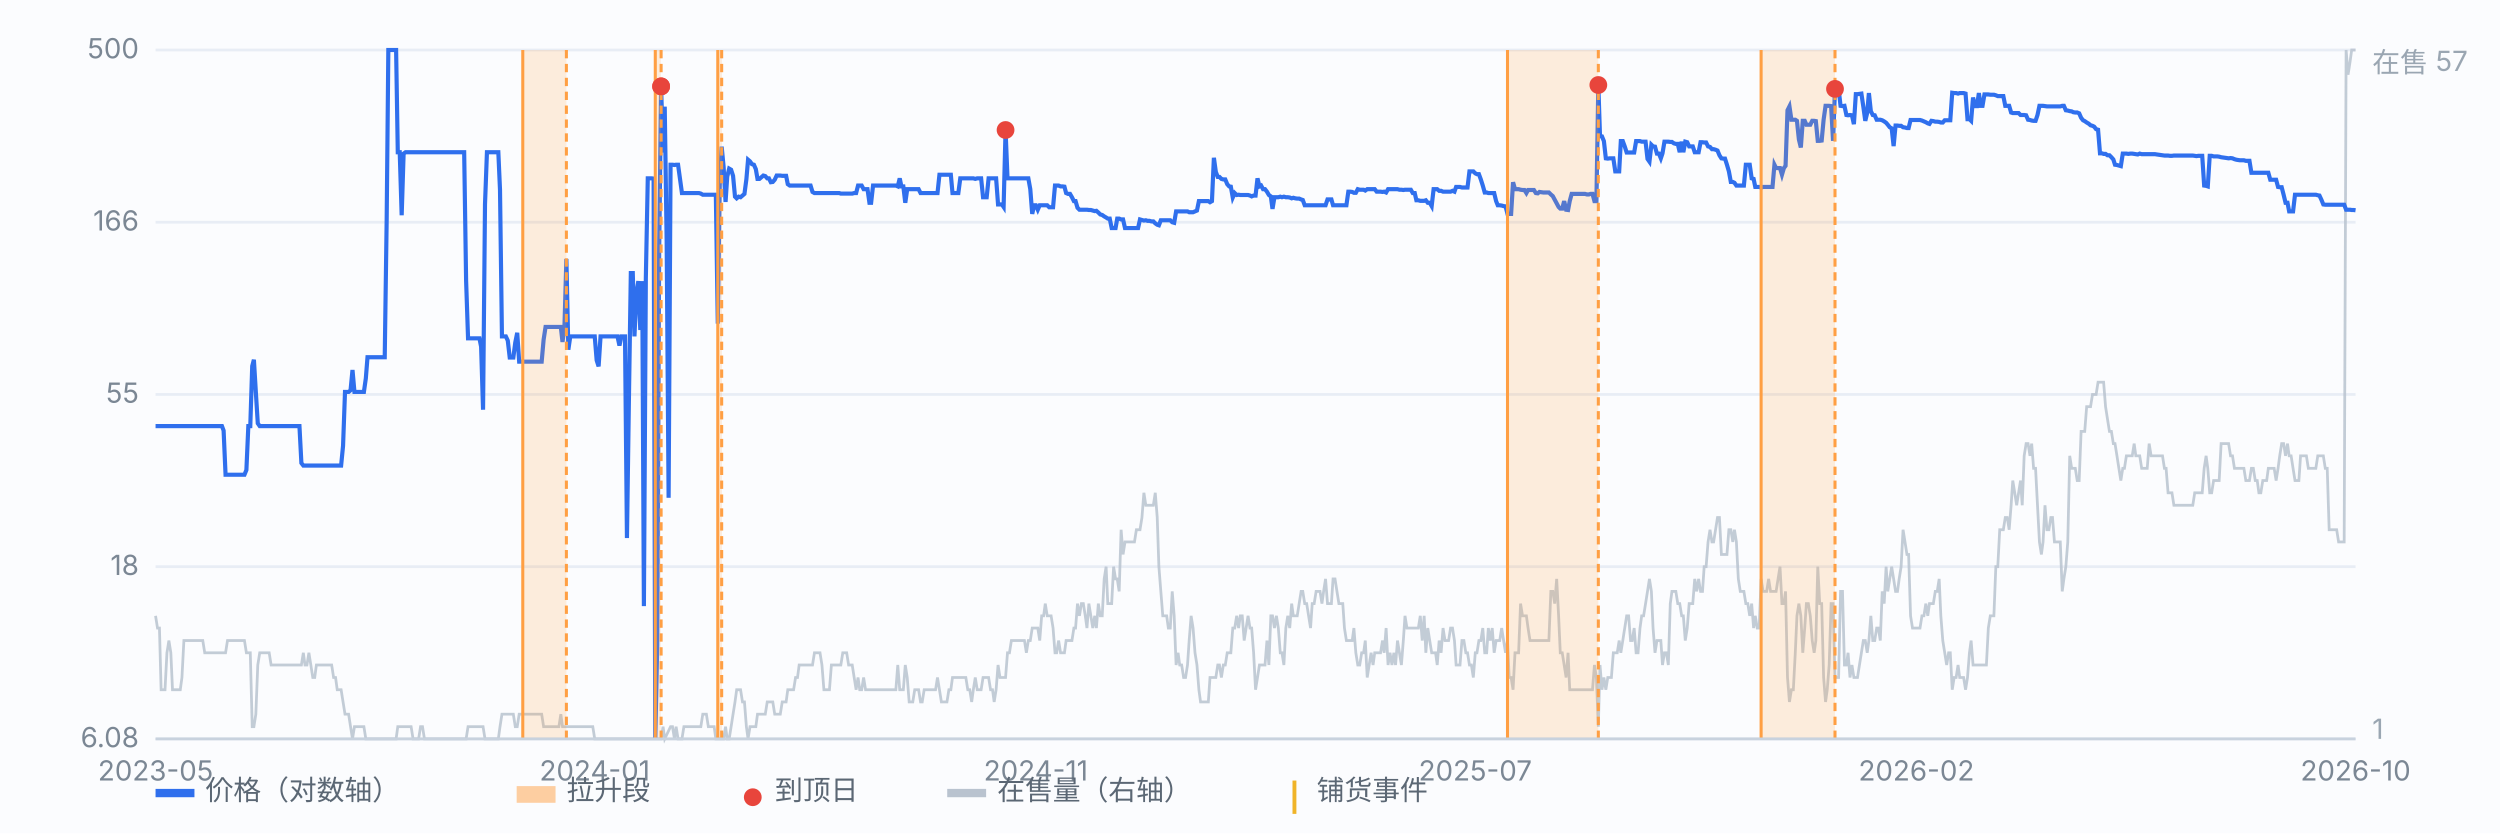
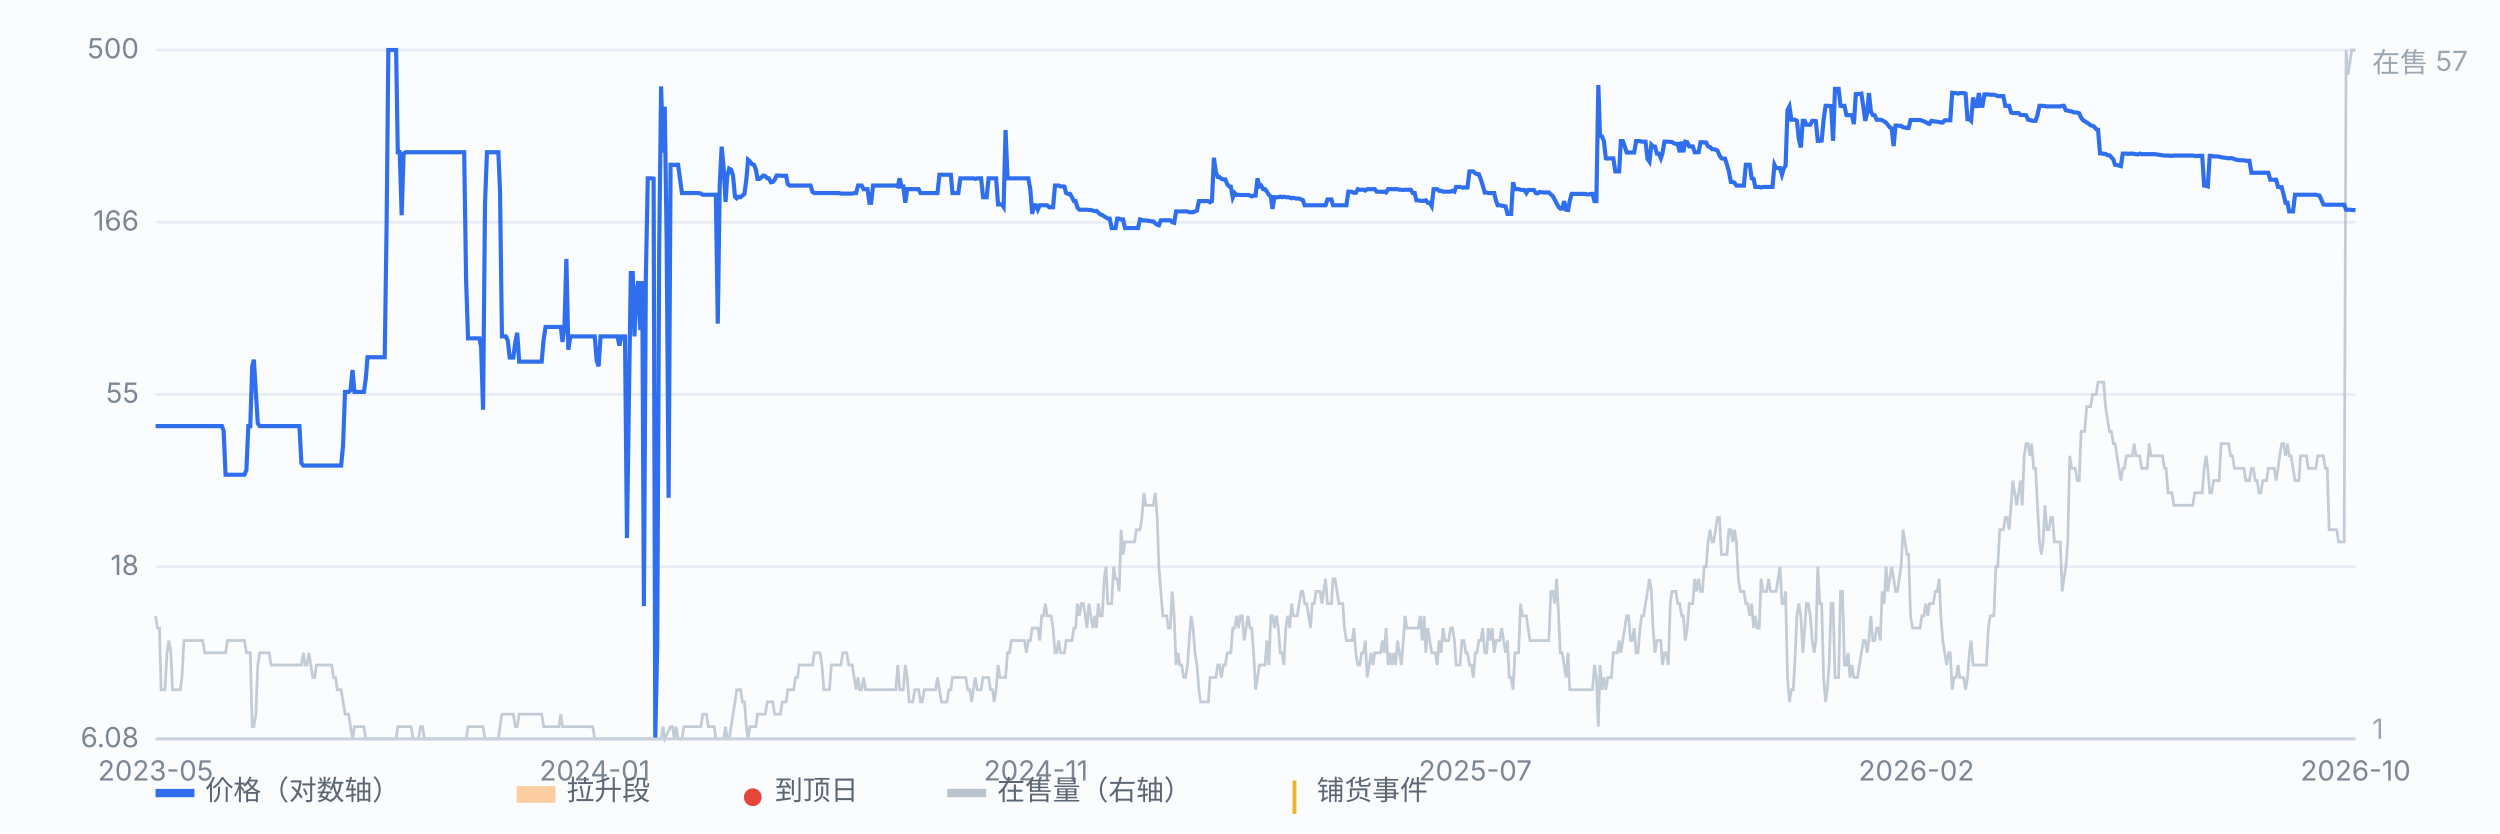
<svg xmlns="http://www.w3.org/2000/svg" viewBox="0 0 900 300" preserveAspectRatio="xMidYMid meet" style="width:100%;max-width:900px;height:auto;display:block" font-family="-apple-system,Segoe UI,Microsoft YaHei,sans-serif" font-size="10">
  <rect x="0" y="0" width="900" height="300" fill="#fbfcfe" />
  <line x1="56" y1="266.0" x2="848" y2="266.0" stroke="#e8edf5" stroke-width="1" />
  <text x="50" y="269.0" text-anchor="end" fill="#7b8794">6.08</text>
  <line x1="56" y1="204.0" x2="848" y2="204.0" stroke="#e8edf5" stroke-width="1" />
  <text x="50" y="207.0" text-anchor="end" fill="#7b8794">18</text>
  <line x1="56" y1="142.0" x2="848" y2="142.0" stroke="#e8edf5" stroke-width="1" />
  <text x="50" y="145.0" text-anchor="end" fill="#7b8794">55</text>
  <line x1="56" y1="80.0" x2="848" y2="80.0" stroke="#e8edf5" stroke-width="1" />
  <text x="50" y="83.0" text-anchor="end" fill="#7b8794">166</text>
  <line x1="56" y1="18.0" x2="848" y2="18.0" stroke="#e8edf5" stroke-width="1" />
  <text x="50" y="21.0" text-anchor="end" fill="#7b8794">500</text>
  <path d="M56.0 221.7 L56.7 226.1 L57.4 226.1 L58.0 248.3 L58.7 248.3 L59.4 248.3 L60.1 235.0 L60.8 230.6 L61.5 235.0 L62.1 248.3 L62.8 248.3 L63.5 248.3 L64.2 248.3 L64.9 248.3 L65.5 243.9 L66.2 230.6 L66.9 230.6 L67.6 230.6 L68.3 230.6 L69.0 230.6 L69.6 230.6 L70.3 230.6 L71.0 230.6 L71.7 230.6 L72.4 230.6 L73.0 230.6 L73.7 235.0 L74.4 235.0 L75.1 235.0 L75.8 235.0 L76.4 235.0 L77.1 235.0 L77.8 235.0 L78.5 235.0 L79.2 235.0 L79.9 235.0 L80.5 235.0 L81.2 235.0 L81.9 230.6 L82.6 230.6 L83.3 230.6 L83.9 230.6 L84.6 230.6 L85.3 230.6 L86.0 230.6 L86.7 230.6 L87.4 230.6 L88.0 230.6 L88.7 235.0 L89.4 235.0 L90.1 235.0 L90.8 261.6 L91.4 261.6 L92.1 257.1 L92.8 239.4 L93.5 235.0 L94.2 235.0 L94.9 235.0 L95.5 235.0 L96.2 235.0 L96.9 235.0 L97.6 239.4 L98.3 239.4 L98.9 239.4 L99.6 239.4 L100.3 239.4 L101.0 239.4 L101.7 239.4 L102.3 239.4 L103.0 239.4 L103.7 239.4 L104.4 239.4 L105.1 239.4 L105.8 239.4 L106.4 239.4 L107.1 239.4 L107.8 239.4 L108.5 239.4 L109.2 235.0 L109.8 239.4 L110.5 239.4 L111.2 235.0 L111.9 239.4 L112.6 243.9 L113.3 243.9 L113.9 239.4 L114.6 239.4 L115.3 239.4 L116.0 239.4 L116.7 239.4 L117.3 239.4 L118.0 239.4 L118.7 239.4 L119.4 239.4 L120.1 243.9 L120.8 243.9 L121.4 248.3 L122.1 248.3 L122.8 248.3 L123.5 252.7 L124.2 257.1 L124.8 257.1 L125.5 257.1 L126.2 261.6 L126.9 266.0 L127.6 261.6 L128.2 261.6 L128.9 261.6 L129.6 261.6 L130.3 261.6 L131.0 261.6 L131.7 266.0 L132.3 266.0 L133.0 266.0 L133.7 266.0 L134.4 266.0 L135.1 266.0 L135.7 266.0 L136.4 266.0 L137.1 266.0 L137.8 266.0 L138.5 266.0 L139.2 266.0 L139.8 266.0 L140.5 266.0 L141.2 266.0 L141.9 266.0 L142.6 266.0 L143.2 261.6 L143.9 261.6 L144.6 261.6 L145.3 261.6 L146.0 261.6 L146.7 261.6 L147.3 261.6 L148.0 261.6 L148.7 266.0 L149.4 266.0 L150.1 266.0 L150.7 266.0 L151.4 261.6 L152.1 261.6 L152.8 266.0 L153.5 266.0 L154.1 266.0 L154.8 266.0 L155.5 266.0 L156.2 266.0 L156.9 266.0 L157.6 266.0 L158.2 266.0 L158.9 266.0 L159.6 266.0 L160.3 266.0 L161.0 266.0 L161.6 266.0 L162.3 266.0 L163.0 266.0 L163.7 266.0 L164.4 266.0 L165.1 266.0 L165.7 266.0 L166.4 266.0 L167.1 266.0 L167.8 266.0 L168.5 261.6 L169.1 261.6 L169.8 261.6 L170.5 261.6 L171.2 261.6 L171.9 261.6 L172.6 261.6 L173.2 261.6 L173.9 261.6 L174.6 266.0 L175.3 266.0 L176.0 266.0 L176.6 266.0 L177.3 266.0 L178.0 266.0 L178.7 266.0 L179.4 266.0 L180.0 261.6 L180.7 257.1 L181.4 257.1 L182.1 257.1 L182.8 257.1 L183.5 257.1 L184.1 257.1 L184.8 257.1 L185.5 261.6 L186.2 261.6 L186.9 257.1 L187.5 257.1 L188.2 257.1 L188.9 257.1 L189.6 257.1 L190.3 257.1 L191.0 257.1 L191.6 257.1 L192.3 257.1 L193.0 257.1 L193.7 257.1 L194.4 257.1 L195.0 257.1 L195.7 261.6 L196.4 261.6 L197.1 261.6 L197.8 261.6 L198.5 261.6 L199.1 261.6 L199.8 261.6 L200.5 261.6 L201.2 261.6 L201.9 257.1 L202.5 261.6 L203.2 261.6 L205.3 261.6 L205.9 261.6 L206.6 261.6 L207.3 261.6 L208.0 261.6 L208.7 261.6 L209.4 261.6 L210.0 261.6 L210.7 261.6 L211.4 261.6 L212.1 261.6 L212.8 261.6 L213.4 261.6 L214.1 266.0 L216.2 266.0 L216.9 266.0 L217.5 266.0 L218.2 266.0 L218.9 266.0 L219.6 266.0 L220.3 266.0 L220.9 266.0 L221.6 266.0 L222.3 266.0 L223.7 266.0 L224.4 266.0 L227.1 266.0 L227.8 266.0 L229.8 266.0 L231.2 266.0 L233.2 266.0 L233.9 266.0 L234.6 266.0 L235.3 266.0 L235.9 266.0 L236.6 266.0 L238.0 266.0 L238.7 261.6 L239.3 266.0 L241.4 261.6 L242.1 261.6 L242.8 266.0 L243.4 261.6 L244.1 266.0 L244.8 266.0 L245.5 266.0 L246.2 261.6 L246.8 261.6 L247.5 261.6 L248.2 261.6 L248.9 261.6 L249.6 261.6 L250.3 261.6 L250.9 261.6 L251.6 261.6 L252.3 261.6 L253.0 257.1 L253.7 257.1 L254.3 257.1 L255.0 261.6 L255.7 261.6 L256.4 261.6 L257.1 261.6 L257.7 266.0 L258.4 266.0 L259.1 266.0 L259.8 266.0 L260.5 266.0 L261.2 261.6 L261.8 266.0 L262.5 266.0 L263.2 261.6 L263.9 257.1 L264.6 252.7 L265.2 248.3 L265.9 248.3 L266.6 248.3 L267.3 252.7 L268.0 252.7 L268.7 261.6 L269.3 266.0 L270.0 261.6 L270.7 261.6 L271.4 261.6 L272.1 261.6 L272.7 257.1 L273.4 257.1 L274.1 257.1 L274.8 257.1 L275.5 257.1 L276.2 252.7 L276.8 252.7 L277.5 252.7 L278.2 252.7 L278.9 257.1 L279.6 257.1 L280.2 257.1 L280.9 257.1 L281.6 252.7 L282.3 252.7 L283.0 252.7 L283.6 248.3 L284.3 248.3 L285.0 248.3 L285.7 248.3 L286.4 243.9 L287.1 243.9 L287.7 239.4 L288.4 239.4 L289.1 239.4 L289.8 239.4 L290.5 239.4 L291.1 239.4 L291.8 239.4 L292.5 239.4 L293.2 235.0 L293.9 235.0 L294.6 235.0 L295.2 235.0 L295.9 239.4 L296.6 248.3 L297.3 248.3 L298.0 248.3 L298.6 248.3 L299.3 239.4 L300.0 239.4 L300.7 239.4 L301.4 239.4 L302.1 239.4 L302.7 239.4 L303.4 235.0 L304.1 235.0 L304.8 235.0 L305.5 239.4 L306.1 239.4 L306.8 239.4 L307.5 243.9 L308.2 248.3 L308.9 243.9 L309.5 248.3 L310.2 248.3 L310.9 243.9 L311.6 248.3 L312.3 248.3 L313.0 248.3 L313.6 248.3 L314.3 248.3 L315.0 248.3 L315.7 248.3 L316.4 248.3 L317.0 248.3 L317.7 248.3 L318.4 248.3 L319.1 248.3 L319.8 248.3 L320.5 248.3 L321.1 248.3 L321.8 248.3 L322.5 248.3 L323.2 239.4 L323.9 248.3 L324.5 248.3 L325.2 248.3 L325.9 239.4 L326.6 243.9 L327.3 252.7 L328.0 252.7 L328.6 252.7 L329.3 248.3 L330.0 248.3 L330.7 248.3 L331.4 252.7 L332.0 252.7 L332.7 248.3 L333.4 248.3 L334.1 248.3 L334.8 248.3 L335.4 248.3 L336.1 248.3 L336.8 248.3 L337.5 243.9 L338.2 248.3 L338.9 252.7 L339.5 252.7 L340.2 252.7 L340.9 252.7 L341.6 248.3 L342.3 248.3 L342.9 243.9 L343.6 243.9 L344.3 243.9 L345.0 243.9 L345.7 243.9 L346.4 243.9 L347.0 243.9 L347.7 243.9 L348.4 248.3 L349.1 248.3 L349.8 252.7 L350.4 248.3 L351.1 243.9 L351.8 248.3 L352.5 248.3 L353.2 248.3 L353.9 243.9 L354.5 243.9 L355.2 243.9 L355.9 243.9 L356.6 248.3 L357.3 248.3 L357.9 252.7 L358.6 248.3 L359.3 239.4 L360.0 243.9 L360.7 243.9 L361.3 243.9 L362.0 243.9 L362.7 235.0 L363.4 235.0 L364.1 230.6 L364.8 230.6 L365.4 230.6 L366.1 230.6 L366.8 230.6 L367.5 230.6 L368.2 230.6 L368.8 230.6 L369.5 235.0 L370.2 230.6 L370.9 230.6 L371.6 226.1 L372.3 226.1 L372.9 226.1 L373.6 226.1 L374.3 230.6 L375.0 221.7 L375.7 221.7 L376.3 217.3 L377.0 221.7 L377.7 221.7 L378.4 221.7 L379.1 226.1 L379.8 235.0 L380.4 235.0 L381.1 230.6 L381.8 235.0 L382.5 235.0 L383.2 235.0 L383.8 230.6 L384.5 230.6 L385.2 230.6 L385.9 230.6 L386.6 226.1 L387.2 226.1 L387.9 217.3 L388.6 221.7 L389.3 217.3 L390.0 217.3 L390.7 221.7 L391.3 226.1 L392.0 217.3 L392.7 221.7 L393.4 226.1 L394.1 221.7 L394.7 226.1 L395.4 217.3 L396.1 221.7 L396.8 221.7 L397.5 208.4 L398.2 204.0 L398.8 217.3 L399.5 217.3 L400.2 217.3 L400.9 204.0 L401.6 208.4 L402.2 208.4 L402.9 212.9 L403.6 190.7 L404.3 199.6 L405.0 195.1 L405.7 195.1 L406.3 195.1 L407.0 195.1 L407.7 195.1 L408.4 195.1 L409.1 190.7 L409.7 190.7 L410.4 190.7 L411.1 186.3 L411.8 177.4 L412.5 181.9 L413.1 181.9 L413.8 181.9 L414.5 181.9 L415.2 181.9 L415.9 177.4 L416.6 186.3 L417.2 204.0 L417.9 212.9 L418.6 221.7 L419.3 221.7 L420.0 221.7 L420.6 226.1 L421.3 226.1 L422.0 212.9 L422.7 221.7 L423.4 239.4 L424.1 235.0 L424.7 239.4 L425.4 239.4 L426.1 243.9 L426.8 243.9 L427.5 239.4 L428.1 230.6 L428.8 221.7 L429.5 226.1 L430.2 235.0 L430.9 239.4 L431.6 248.3 L432.2 252.7 L432.9 252.7 L433.6 252.7 L434.3 252.7 L435.0 252.7 L435.6 243.9 L436.3 243.9 L437.0 243.9 L437.7 243.9 L438.4 239.4 L439.0 239.4 L439.7 243.9 L440.4 239.4 L441.1 239.4 L441.8 235.0 L442.5 235.0 L443.1 235.0 L443.8 226.1 L444.5 226.1 L445.2 221.7 L445.9 226.1 L446.5 221.7 L447.2 221.7 L447.9 230.6 L448.6 226.1 L449.3 221.7 L450.0 226.1 L450.6 226.1 L451.3 235.0 L452.0 248.3 L452.7 243.9 L453.4 239.4 L454.0 239.4 L454.7 239.4 L455.4 239.4 L456.1 230.6 L456.8 239.4 L457.5 221.7 L458.1 221.7 L458.8 226.1 L459.5 221.7 L460.2 226.1 L460.9 235.0 L461.5 235.0 L462.2 239.4 L462.9 226.1 L463.6 221.7 L464.3 226.1 L465.0 217.3 L465.6 221.7 L466.3 221.7 L467.0 221.7 L467.7 217.3 L468.4 212.9 L469.0 212.9 L469.7 217.3 L470.4 217.3 L471.1 221.7 L471.8 226.1 L472.4 217.3 L473.1 217.3 L473.8 212.9 L474.5 212.9 L475.2 212.9 L475.9 217.3 L476.5 212.9 L477.2 208.4 L477.9 217.3 L478.6 217.3 L479.3 217.3 L479.9 208.4 L480.6 208.4 L481.3 212.9 L482.0 217.3 L482.7 217.3 L483.4 217.3 L484.0 226.1 L484.7 230.6 L485.4 230.6 L486.1 230.6 L486.8 230.6 L487.4 226.1 L488.1 235.0 L488.8 239.4 L489.5 239.4 L490.2 235.0 L490.9 235.0 L491.5 230.6 L492.2 243.9 L492.9 239.4 L493.6 235.0 L494.3 239.4 L494.9 235.0 L495.6 235.0 L496.3 235.0 L497.0 235.0 L497.7 230.6 L498.3 235.0 L499.0 226.1 L499.7 239.4 L500.4 235.0 L501.1 239.4 L501.8 235.0 L502.4 239.4 L503.1 230.6 L503.8 235.0 L504.5 239.4 L505.2 230.6 L505.8 221.7 L506.5 226.1 L507.2 226.1 L507.9 226.1 L508.6 226.1 L509.3 226.1 L509.9 226.1 L510.6 226.1 L511.3 221.7 L512.0 230.6 L512.7 221.7 L513.3 235.0 L514.0 226.1 L514.7 230.6 L515.4 235.0 L516.1 235.0 L516.8 235.0 L517.4 239.4 L518.1 230.6 L518.8 235.0 L519.5 226.1 L520.2 230.6 L520.8 230.6 L521.5 230.6 L522.2 226.1 L522.9 226.1 L523.6 230.6 L524.2 239.4 L524.9 239.4 L525.6 239.4 L526.3 230.6 L527.0 230.6 L527.7 235.0 L528.3 235.0 L529.0 239.4 L529.7 239.4 L530.4 243.9 L531.1 235.0 L531.7 235.0 L532.4 230.6 L533.1 230.6 L533.8 226.1 L534.5 235.0 L535.2 235.0 L535.8 226.1 L536.5 230.6 L537.2 226.1 L537.9 235.0 L538.6 230.6 L539.2 230.6 L539.9 230.6 L540.6 226.1 L541.3 230.6 L542.0 235.0 L542.7 230.6 L543.3 243.9 L544.0 243.9 L544.7 248.3 L545.4 235.0 L546.1 235.0 L546.7 235.0 L547.4 217.3 L548.1 221.7 L548.8 221.7 L549.5 221.7 L550.1 226.1 L550.8 230.6 L551.5 230.6 L552.2 230.6 L552.9 230.6 L553.6 230.6 L554.2 230.6 L554.9 230.6 L555.6 230.6 L556.3 230.6 L557.0 230.6 L557.6 230.6 L558.3 212.9 L559.0 212.9 L559.7 217.3 L560.4 208.4 L561.1 221.7 L561.7 235.0 L562.4 235.0 L563.1 239.4 L563.8 243.9 L564.5 235.0 L565.1 248.3 L565.8 248.3 L566.5 248.3 L567.2 248.3 L567.9 248.3 L568.6 248.3 L569.2 248.3 L569.9 248.3 L570.6 248.3 L571.3 248.3 L572.0 248.3 L572.6 248.3 L573.3 248.3 L574.0 239.4 L574.7 243.9 L575.4 261.6 L576.0 239.4 L576.7 248.3 L577.4 243.9 L578.1 248.3 L578.8 243.9 L579.5 243.9 L580.1 243.9 L580.8 235.0 L581.5 235.0 L582.2 235.0 L582.9 230.6 L583.5 235.0 L584.2 230.6 L584.9 226.1 L585.6 221.7 L586.3 221.7 L587.0 230.6 L587.6 230.6 L588.3 226.1 L589.0 235.0 L589.7 235.0 L590.4 226.1 L591.0 221.7 L591.7 221.7 L592.4 217.3 L593.1 212.9 L593.8 208.4 L594.5 212.9 L595.1 226.1 L595.8 235.0 L596.5 230.6 L597.2 230.6 L597.9 230.6 L598.5 239.4 L599.2 235.0 L599.9 235.0 L600.6 239.4 L601.3 217.3 L601.9 212.9 L602.6 212.9 L603.3 212.9 L604.0 217.3 L604.7 217.3 L605.4 221.7 L606.0 221.7 L606.7 230.6 L607.4 226.1 L608.1 217.3 L608.8 217.3 L609.4 217.3 L610.1 208.4 L610.8 212.9 L611.5 208.4 L612.2 212.9 L612.9 212.9 L613.5 204.0 L614.2 204.0 L614.9 195.1 L615.6 190.7 L616.3 195.1 L616.9 195.1 L617.6 190.7 L618.3 186.3 L619.0 186.3 L619.7 199.6 L620.4 199.6 L621.0 199.6 L621.7 199.6 L622.4 190.7 L623.1 190.7 L623.8 195.1 L624.4 190.7 L625.1 195.1 L625.8 208.4 L626.5 212.9 L627.2 212.9 L627.8 212.9 L628.5 217.3 L629.2 217.3 L629.9 221.7 L630.6 217.3 L631.3 226.1 L631.9 221.7 L632.6 226.1 L633.3 226.1 L634.0 208.4 L634.7 212.9 L635.3 212.9 L636.0 212.9 L636.7 208.4 L637.4 212.9 L638.1 212.9 L638.8 212.9 L639.4 212.9 L640.1 208.4 L640.8 204.0 L641.5 217.3 L642.2 217.3 L642.8 212.9 L643.5 243.9 L644.2 252.7 L644.9 248.3 L645.6 248.3 L646.3 235.0 L646.9 221.7 L647.6 217.3 L648.3 221.7 L649.0 235.0 L649.7 226.1 L650.3 217.3 L651.0 217.3 L651.7 221.7 L652.4 230.6 L653.1 235.0 L653.7 230.6 L654.4 204.0 L655.1 217.3 L655.8 217.3 L656.5 243.9 L657.2 252.7 L657.8 248.3 L658.5 239.4 L659.2 217.3 L659.9 217.3 L660.6 243.9 L661.2 243.9 L661.9 243.9 L662.6 212.9 L663.3 212.9 L664.0 239.4 L664.7 239.4 L665.3 235.0 L666.0 243.9 L666.7 239.4 L667.4 243.9 L668.1 243.9 L668.7 243.9 L669.4 239.4 L670.1 235.0 L670.8 230.6 L671.5 230.6 L672.2 235.0 L672.8 230.6 L673.5 221.7 L674.2 230.6 L674.9 230.6 L675.6 226.1 L676.2 226.1 L676.9 230.6 L677.6 212.9 L678.3 217.3 L679.0 204.0 L679.6 212.9 L680.3 208.4 L681.0 204.0 L681.7 208.4 L682.4 212.9 L683.1 212.9 L683.7 208.4 L684.4 204.0 L685.1 190.7 L685.8 195.1 L686.5 199.6 L687.1 199.6 L687.8 221.7 L688.5 226.1 L689.2 226.1 L689.9 226.1 L690.6 226.1 L691.2 226.1 L691.9 221.7 L692.6 221.7 L693.3 217.3 L694.0 221.7 L694.6 217.3 L695.3 217.3 L696.0 217.3 L696.7 212.9 L697.4 212.9 L698.1 208.4 L698.7 221.7 L699.4 230.6 L700.1 235.0 L700.8 239.4 L701.5 235.0 L702.1 235.0 L702.8 248.3 L703.5 243.9 L704.2 243.9 L704.9 239.4 L705.5 243.9 L706.2 243.9 L706.9 243.9 L707.6 248.3 L708.3 243.9 L709.0 235.0 L709.6 230.6 L710.3 239.4 L711.0 239.4 L711.7 239.4 L712.4 239.4 L713.0 239.4 L713.7 239.4 L714.4 239.4 L715.1 239.4 L715.8 226.1 L716.5 221.7 L717.1 221.7 L717.8 221.7 L718.5 204.0 L719.2 204.0 L719.9 190.7 L720.5 190.7 L721.2 190.7 L721.9 186.3 L722.6 186.3 L723.3 190.7 L724.0 181.9 L724.6 173.0 L725.3 177.4 L726.0 181.9 L726.7 177.4 L727.4 173.0 L728.0 181.9 L728.7 164.1 L729.4 159.7 L730.1 159.7 L730.8 164.1 L731.4 159.7 L732.1 168.6 L732.8 168.6 L733.5 181.9 L734.2 195.1 L734.9 199.6 L735.5 195.1 L736.2 181.9 L736.9 190.7 L737.6 190.7 L738.3 186.3 L738.9 186.3 L739.6 195.1 L740.3 195.1 L741.0 195.1 L741.7 195.1 L742.4 212.9 L743.0 208.4 L743.7 204.0 L744.4 195.1 L745.1 164.1 L745.8 168.6 L746.4 168.6 L747.1 168.6 L747.8 173.0 L748.5 173.0 L749.2 155.3 L749.9 155.3 L750.5 155.3 L751.2 146.4 L751.9 146.4 L752.6 146.4 L753.3 142.0 L753.9 142.0 L754.6 142.0 L755.3 137.6 L756.0 137.6 L756.7 137.6 L757.3 137.6 L758.0 146.4 L758.7 150.9 L759.4 155.3 L760.1 155.3 L760.8 159.7 L761.4 159.7 L762.1 164.1 L762.8 168.6 L763.5 173.0 L764.2 168.6 L764.8 168.6 L765.5 164.1 L766.2 164.1 L766.9 164.1 L767.6 164.1 L768.3 159.7 L768.9 164.1 L769.6 164.1 L770.3 164.1 L771.0 168.6 L771.7 168.6 L772.3 168.6 L773.0 168.6 L773.7 159.7 L774.4 164.1 L775.1 164.1 L775.8 164.1 L776.4 164.1 L777.1 164.1 L777.8 164.1 L778.5 164.1 L779.2 168.6 L779.8 168.6 L780.5 177.4 L781.2 177.4 L781.9 177.4 L782.6 181.9 L783.2 181.9 L783.9 181.9 L784.6 181.9 L785.3 181.9 L786.0 181.9 L786.7 181.9 L787.3 181.9 L788.0 181.9 L788.7 181.9 L789.4 181.9 L790.1 177.4 L790.7 177.4 L791.4 177.4 L792.1 177.4 L792.8 177.4 L793.5 168.6 L794.2 164.1 L794.8 168.6 L795.5 177.4 L796.2 177.4 L796.9 173.0 L797.6 173.0 L798.2 173.0 L798.9 173.0 L799.6 159.7 L800.3 159.7 L801.0 159.7 L801.7 159.7 L802.3 159.7 L803.0 164.1 L803.7 164.1 L804.4 168.6 L805.1 168.6 L805.7 168.6 L806.4 168.6 L807.1 168.6 L807.8 168.6 L808.5 173.0 L809.1 173.0 L809.8 173.0 L810.5 168.6 L811.2 168.6 L811.9 173.0 L812.6 173.0 L813.2 177.4 L813.9 177.4 L814.6 173.0 L815.3 173.0 L816.0 173.0 L816.6 168.6 L817.3 168.6 L818.0 168.6 L818.7 168.6 L819.4 173.0 L820.1 168.6 L820.7 164.1 L821.4 159.7 L822.1 159.7 L822.8 164.1 L823.5 159.7 L824.1 164.1 L824.8 164.1 L825.5 168.6 L826.2 173.0 L826.9 173.0 L827.6 173.0 L828.2 164.1 L828.9 164.1 L829.6 164.1 L830.3 164.1 L831.0 168.6 L831.6 168.6 L832.3 168.6 L833.0 168.6 L833.7 168.6 L834.4 164.1 L835.0 164.1 L835.7 164.1 L836.4 164.1 L837.1 168.6 L837.8 168.6 L838.5 190.7 L839.1 190.7 L839.8 190.7 L840.5 190.7 L841.2 190.7 L841.9 195.1 L842.5 195.1 L843.2 195.1 L843.9 195.1 L844.6 18.0 L845.3 26.9 L846.0 22.4 L846.6 18.0 L847.3 18.0 L848.0 18.0" fill="none" stroke="#b9c3cf" stroke-width="1" opacity="0.85" />
  <text x="854" y="26" fill="#9aa6b2">在售 57</text>
  <text x="854" y="266" fill="#9aa6b2">1</text>
  <path d="M56.0 153.4 L56.7 153.4 L57.4 153.4 L58.0 153.4 L58.7 153.4 L59.4 153.4 L60.1 153.4 L60.8 153.4 L61.5 153.4 L62.1 153.4 L62.8 153.4 L63.5 153.4 L64.2 153.4 L64.9 153.4 L65.5 153.4 L66.2 153.4 L66.9 153.4 L67.6 153.4 L68.3 153.4 L69.0 153.4 L69.6 153.4 L70.3 153.4 L71.0 153.4 L71.7 153.4 L72.4 153.4 L73.0 153.4 L73.7 153.4 L74.4 153.4 L75.1 153.4 L75.8 153.4 L76.4 153.4 L77.1 153.4 L77.8 153.4 L78.5 153.4 L79.2 153.4 L79.9 153.4 L80.5 155.0 L81.2 170.9 L81.9 170.9 L82.6 170.9 L83.3 170.9 L83.9 170.9 L84.6 170.9 L85.3 170.9 L86.0 170.9 L86.7 170.9 L87.4 170.9 L88.0 170.9 L88.7 169.2 L89.4 153.4 L90.1 153.4 L90.8 131.8 L91.4 129.5 L92.1 141.1 L92.8 152.4 L93.5 153.4 L94.2 153.4 L94.9 153.4 L95.5 153.4 L96.2 153.4 L96.9 153.4 L97.6 153.4 L98.3 153.4 L98.9 153.4 L99.6 153.4 L100.3 153.4 L101.0 153.4 L101.7 153.4 L102.3 153.4 L103.0 153.4 L103.7 153.4 L104.4 153.4 L105.1 153.4 L105.8 153.4 L106.4 153.4 L107.1 153.4 L107.8 153.4 L108.5 166.7 L109.2 167.6 L109.8 167.6 L110.5 167.6 L111.2 167.6 L111.9 167.6 L112.6 167.6 L113.3 167.6 L113.9 167.6 L114.6 167.6 L115.3 167.6 L116.0 167.6 L116.7 167.6 L117.3 167.6 L118.0 167.6 L118.7 167.6 L119.4 167.6 L120.1 167.6 L120.8 167.6 L121.4 167.6 L122.1 167.6 L122.8 167.6 L123.5 160.5 L124.2 141.1 L124.8 141.1 L125.5 141.1 L126.2 140.5 L126.9 133.2 L127.6 141.1 L128.2 141.1 L128.9 141.1 L129.6 141.1 L130.3 141.1 L131.0 141.1 L131.7 136.2 L132.3 128.6 L133.0 128.6 L133.7 128.6 L134.4 128.6 L135.1 128.6 L135.7 128.6 L136.4 128.6 L137.1 128.6 L137.8 128.6 L138.5 128.6 L139.2 79.2 L139.8 18.0 L140.5 18.0 L141.2 18.0 L141.9 18.0 L142.6 18.0 L143.2 54.8 L143.9 54.8 L144.6 77.5 L145.3 55.3 L146.0 54.8 L146.7 54.8 L147.3 54.8 L148.0 54.8 L148.7 54.8 L149.4 54.8 L150.1 54.8 L150.7 54.8 L151.4 54.8 L152.1 54.8 L152.8 54.8 L153.5 54.8 L154.1 54.8 L154.8 54.8 L155.5 54.8 L156.2 54.8 L156.9 54.8 L157.6 54.8 L158.2 54.8 L158.9 54.8 L159.6 54.8 L160.3 54.8 L161.0 54.8 L161.6 54.8 L162.3 54.8 L163.0 54.8 L163.7 54.8 L164.4 54.8 L165.1 54.8 L165.7 54.8 L166.4 54.8 L167.1 54.8 L167.8 101.1 L168.5 121.8 L169.1 121.8 L169.8 121.8 L170.5 121.8 L171.2 121.8 L171.9 121.8 L172.6 121.8 L173.2 124.8 L173.9 147.5 L174.6 73.5 L175.3 54.8 L176.0 54.8 L176.6 54.8 L177.3 54.8 L178.0 54.8 L178.7 54.8 L179.4 54.8 L180.0 68.3 L180.7 121.1 L181.4 121.1 L182.1 121.1 L182.8 122.6 L183.5 128.7 L184.1 128.7 L184.8 128.7 L185.5 123.3 L186.2 119.8 L186.9 130.2 L187.5 130.2 L188.2 130.2 L188.9 130.2 L189.6 130.2 L190.3 130.2 L191.0 130.2 L191.6 130.2 L192.3 130.2 L193.0 130.2 L193.7 130.2 L194.4 130.2 L195.0 130.2 L195.7 122.3 L196.4 117.7 L197.1 117.7 L197.8 117.7 L198.5 117.7 L199.1 117.7 L199.8 117.7 L200.5 117.7 L201.2 117.7 L201.9 117.7 L202.5 123.1 L203.2 117.7 L203.9 93.2 L204.6 125.9 L205.3 121.1 L205.9 121.1 L206.6 121.1 L207.3 121.1 L208.0 121.1 L208.7 121.1 L209.4 121.1 L210.0 121.1 L210.7 121.1 L211.4 121.1 L212.1 121.1 L212.8 121.1 L213.4 121.1 L214.1 121.1 L214.8 129.7 L215.5 131.9 L216.2 121.1 L216.9 121.1 L217.5 121.1 L218.2 121.1 L218.9 121.1 L219.6 121.1 L220.3 121.1 L220.9 121.1 L221.6 121.1 L222.3 121.1 L223.0 124.4 L223.7 121.1 L224.4 121.1 L225.0 121.1 L225.7 193.7 L226.4 144.3 L227.1 98.3 L227.8 98.3 L228.4 121.1 L229.1 105.5 L229.8 101.2 L230.5 118.8 L231.2 101.2 L231.8 218.2 L232.5 100.1 L233.2 64.2 L233.9 64.2 L234.6 64.2 L235.3 64.3 L235.9 266.0 L236.6 232.3 L237.3 89.8 L238.0 31.1 L238.7 54.9 L239.3 38.4 L240.0 87.0 L240.7 179.2 L241.4 59.3 L242.1 59.3 L242.8 59.4 L243.4 59.3 L244.1 59.3 L244.8 64.4 L245.5 69.5 L246.2 69.5 L246.8 69.5 L247.5 69.5 L248.2 69.5 L248.9 69.5 L249.6 69.5 L250.3 69.5 L250.9 69.5 L251.6 69.5 L252.3 69.7 L253.0 70.1 L253.7 70.1 L254.3 70.1 L255.0 70.1 L255.7 70.1 L256.4 70.1 L257.1 70.1 L257.7 70.1 L258.4 116.5 L259.1 66.6 L259.8 52.8 L260.5 60.1 L261.2 72.7 L261.8 63.6 L262.5 60.7 L263.2 61.1 L263.9 63.3 L264.6 70.8 L265.2 71.4 L265.9 70.8 L266.6 71.0 L267.3 70.4 L268.0 69.8 L268.7 64.5 L269.3 57.5 L270.0 58.1 L270.7 59.1 L271.4 59.3 L272.1 60.9 L272.7 64.4 L273.4 64.4 L274.1 63.8 L274.8 63.2 L275.5 63.4 L276.2 64.2 L276.8 64.2 L277.5 65.6 L278.2 65.5 L278.9 64.7 L279.6 63.2 L280.2 63.2 L280.9 63.2 L281.6 63.3 L282.3 63.3 L283.0 63.3 L283.6 66.3 L284.3 66.8 L285.0 66.8 L285.7 66.8 L286.4 66.8 L287.1 66.8 L287.7 66.8 L288.4 66.8 L289.1 66.8 L289.8 66.8 L290.5 66.8 L291.1 66.8 L291.8 66.8 L292.5 69.1 L293.2 69.5 L293.9 69.5 L294.6 69.5 L295.2 69.5 L295.9 69.5 L296.6 69.5 L297.3 69.5 L298.0 69.5 L298.6 69.5 L299.3 69.5 L300.0 69.5 L300.7 69.5 L301.4 69.5 L302.1 69.5 L302.7 69.7 L303.4 69.7 L304.1 69.7 L304.8 69.7 L305.5 69.7 L306.1 69.7 L306.8 69.7 L307.5 69.5 L308.2 69.5 L308.9 66.8 L309.5 66.8 L310.2 66.8 L310.9 68.1 L311.6 68.1 L312.3 68.1 L313.0 73.0 L313.6 73.0 L314.3 66.8 L315.0 66.8 L315.7 66.8 L316.4 66.8 L317.0 66.8 L317.7 66.8 L318.4 66.8 L319.1 66.8 L319.8 66.8 L320.5 66.8 L321.1 66.8 L321.8 66.8 L322.5 66.8 L323.2 67.1 L323.9 64.2 L324.5 67.1 L325.2 67.1 L325.9 73.0 L326.6 68.1 L327.3 68.1 L328.0 68.1 L328.6 68.1 L329.3 68.1 L330.0 68.1 L330.7 68.1 L331.4 69.5 L332.0 69.5 L332.7 69.5 L333.4 69.5 L334.1 69.5 L334.8 69.5 L335.4 69.5 L336.1 69.5 L336.8 69.5 L337.5 69.5 L338.2 62.9 L338.9 62.9 L339.5 62.9 L340.2 62.9 L340.9 62.9 L341.6 62.9 L342.3 62.9 L342.9 69.5 L343.6 69.5 L344.3 69.5 L345.0 69.5 L345.7 64.2 L346.4 64.2 L347.0 64.2 L347.7 64.2 L348.4 64.2 L349.1 64.2 L349.8 64.2 L350.4 64.2 L351.1 64.4 L351.8 64.2 L352.5 64.2 L353.2 64.2 L353.9 71.0 L354.5 71.0 L355.2 71.0 L355.9 64.2 L356.6 64.2 L357.3 64.2 L357.9 64.2 L358.6 64.2 L359.3 73.6 L360.0 73.6 L360.7 73.6 L361.3 74.5 L362.0 46.8 L362.7 64.2 L363.4 64.2 L364.1 64.2 L364.8 64.2 L365.4 64.2 L366.1 64.2 L366.8 64.2 L367.5 64.2 L368.2 64.2 L368.8 64.2 L369.5 64.2 L370.2 64.2 L370.9 68.1 L371.6 77.0 L372.3 73.9 L372.9 73.9 L373.6 75.5 L374.3 73.9 L375.0 73.9 L375.7 73.9 L376.3 73.9 L377.0 73.9 L377.7 74.6 L378.4 74.6 L379.1 74.6 L379.8 66.8 L380.4 66.8 L381.1 66.8 L381.8 67.1 L382.5 67.1 L383.2 67.2 L383.8 69.5 L384.5 69.8 L385.2 69.8 L385.9 71.0 L386.6 72.4 L387.2 72.4 L387.9 74.8 L388.6 75.5 L389.3 75.5 L390.0 75.5 L390.7 75.5 L391.3 75.5 L392.0 75.6 L392.7 75.6 L393.4 75.8 L394.1 76.0 L394.7 75.9 L395.4 76.5 L396.1 77.2 L396.8 77.4 L397.5 77.9 L398.2 78.3 L398.8 78.7 L399.5 78.7 L400.2 82.1 L400.9 82.1 L401.6 82.1 L402.2 78.7 L402.9 78.7 L403.6 79.0 L404.3 79.0 L405.0 82.1 L405.7 82.1 L406.3 82.1 L407.0 82.1 L407.7 82.1 L408.4 82.1 L409.1 82.1 L409.7 82.1 L410.4 79.0 L411.1 79.2 L411.8 79.4 L412.5 79.3 L413.1 79.5 L413.8 79.5 L414.5 79.7 L415.2 79.7 L415.9 80.4 L416.6 80.9 L417.2 81.1 L417.9 79.3 L418.6 79.3 L419.3 79.3 L420.0 79.3 L420.6 79.3 L421.3 79.3 L422.0 80.0 L422.7 80.2 L423.4 76.1 L424.1 76.1 L424.7 76.1 L425.4 76.1 L426.1 76.1 L426.8 76.1 L427.5 76.1 L428.1 76.4 L428.8 76.4 L429.5 76.4 L430.2 76.1 L430.9 75.8 L431.6 72.4 L432.2 72.4 L432.9 72.4 L433.6 72.4 L434.3 72.4 L435.0 72.4 L435.6 72.8 L436.3 72.4 L437.0 56.8 L437.7 61.9 L438.4 63.7 L439.0 63.7 L439.7 64.4 L440.4 64.6 L441.1 64.6 L441.8 66.3 L442.5 67.1 L443.1 67.2 L443.8 71.1 L444.5 69.5 L445.2 70.2 L445.9 70.1 L446.5 70.2 L447.2 70.2 L447.9 70.2 L448.6 70.2 L449.3 70.2 L450.0 70.4 L450.6 70.7 L451.3 70.4 L452.0 70.4 L452.7 64.2 L453.4 67.1 L454.0 66.8 L454.7 68.1 L455.4 68.1 L456.1 69.0 L456.8 70.2 L457.5 70.7 L458.1 75.2 L458.8 71.0 L459.5 71.0 L460.2 71.0 L460.9 70.8 L461.5 71.0 L462.2 70.8 L462.9 71.0 L463.6 71.0 L464.3 71.1 L465.0 71.4 L465.6 71.2 L466.3 71.4 L467.0 71.5 L467.7 71.5 L468.4 71.8 L469.0 72.0 L469.7 73.9 L470.4 73.9 L471.1 73.9 L471.8 73.9 L472.4 73.9 L473.1 73.9 L473.8 73.9 L474.5 73.9 L475.2 73.9 L475.9 73.9 L476.5 73.9 L477.2 73.9 L477.9 71.8 L478.6 71.8 L479.3 71.8 L479.9 73.9 L480.6 73.9 L481.3 73.9 L482.0 73.9 L482.7 73.9 L483.4 73.9 L484.0 73.9 L484.7 73.9 L485.4 69.0 L486.1 69.0 L486.8 69.1 L487.4 69.4 L488.1 69.4 L488.8 68.1 L489.5 68.3 L490.2 68.3 L490.9 68.3 L491.5 68.6 L492.2 68.1 L492.9 68.1 L493.6 68.1 L494.3 68.1 L494.9 68.1 L495.6 69.0 L496.3 69.0 L497.0 69.0 L497.7 69.1 L498.3 69.0 L499.0 69.3 L499.7 68.1 L500.4 68.1 L501.1 68.1 L501.8 68.1 L502.4 68.1 L503.1 68.1 L503.8 68.3 L504.5 68.3 L505.2 68.4 L505.8 68.3 L506.5 68.3 L507.2 68.3 L507.9 68.3 L508.6 69.5 L509.3 69.5 L509.9 72.1 L510.6 72.1 L511.3 72.3 L512.0 72.3 L512.7 72.3 L513.3 72.1 L514.0 73.0 L514.7 73.0 L515.4 74.2 L516.1 68.1 L516.8 68.1 L517.4 68.1 L518.1 68.7 L518.8 68.7 L519.5 69.0 L520.2 69.0 L520.8 69.0 L521.5 69.0 L522.2 69.0 L522.9 68.7 L523.6 69.0 L524.2 67.3 L524.9 67.3 L525.6 67.3 L526.3 67.5 L527.0 67.5 L527.7 67.5 L528.3 67.5 L529.0 61.7 L529.7 61.7 L530.4 61.7 L531.1 62.4 L531.7 62.7 L532.4 62.7 L533.1 64.6 L533.8 66.8 L534.5 69.3 L535.2 69.3 L535.8 69.5 L536.5 69.5 L537.2 69.5 L537.9 69.5 L538.6 72.4 L539.2 73.9 L539.9 73.9 L540.6 74.0 L541.3 74.2 L542.0 74.3 L542.7 77.0 L543.3 77.0 L544.0 77.0 L544.7 65.6 L545.4 68.1 L546.1 68.1 L546.7 68.1 L547.4 68.3 L548.1 68.4 L548.8 68.4 L549.5 69.5 L550.1 68.4 L550.8 68.4 L551.5 68.4 L552.2 68.4 L552.9 69.5 L553.6 69.6 L554.2 69.1 L554.9 69.2 L555.6 69.3 L556.3 69.3 L557.0 69.3 L557.6 69.3 L558.3 70.0 L559.0 70.6 L559.7 71.9 L560.4 73.2 L561.1 74.5 L561.7 75.1 L562.4 75.1 L563.1 72.4 L563.8 75.5 L564.5 75.6 L565.1 72.4 L565.8 69.8 L566.5 69.8 L567.2 69.8 L567.9 69.8 L568.6 69.8 L569.2 69.8 L569.9 69.8 L570.6 69.8 L571.3 70.0 L572.0 70.0 L572.6 69.8 L573.3 69.8 L574.0 72.4 L574.7 72.4 L575.4 30.6 L576.0 49.0 L576.7 49.1 L577.4 50.8 L578.1 57.0 L578.8 57.1 L579.5 57.0 L580.1 57.0 L580.8 57.0 L581.5 61.7 L582.2 61.7 L582.9 61.7 L583.5 50.8 L584.2 50.8 L584.9 52.7 L585.6 54.9 L586.3 54.9 L587.0 54.9 L587.6 54.9 L588.3 54.9 L589.0 50.8 L589.7 50.8 L590.4 50.8 L591.0 51.0 L591.7 51.0 L592.4 51.0 L593.1 57.2 L593.8 58.2 L594.5 52.1 L595.1 52.7 L595.8 52.8 L596.5 55.3 L597.2 55.3 L597.9 57.0 L598.5 55.2 L599.2 51.0 L599.9 51.0 L600.6 51.0 L601.3 51.1 L601.9 51.1 L602.6 51.6 L603.3 51.8 L604.0 51.8 L604.7 54.8 L605.4 51.0 L606.0 54.8 L606.7 51.0 L607.4 51.2 L608.1 52.7 L608.8 52.7 L609.4 52.7 L610.1 54.8 L610.8 54.8 L611.5 54.8 L612.2 51.2 L612.9 51.2 L613.5 51.3 L614.2 51.3 L614.9 52.7 L615.6 52.9 L616.3 53.7 L616.9 53.7 L617.6 53.9 L618.3 54.2 L619.0 55.9 L619.7 57.0 L620.4 57.1 L621.0 57.1 L621.7 59.3 L622.4 61.7 L623.1 65.5 L623.8 65.5 L624.4 65.8 L625.1 66.8 L625.8 66.8 L626.5 66.8 L627.2 66.8 L627.8 66.8 L628.5 59.3 L629.2 59.3 L629.9 59.3 L630.6 64.2 L631.3 64.4 L631.9 67.3 L632.6 67.3 L633.3 67.3 L634.0 67.5 L634.7 67.3 L635.3 67.3 L636.0 67.3 L636.7 67.3 L637.4 67.3 L638.1 67.3 L638.8 59.3 L639.4 60.5 L640.1 60.5 L640.8 60.5 L641.5 62.9 L642.2 60.5 L642.8 59.7 L643.5 39.7 L644.2 38.3 L644.9 43.1 L645.6 43.1 L646.3 43.1 L646.9 43.5 L647.6 50.2 L648.3 53.1 L649.0 43.5 L649.7 43.5 L650.3 44.9 L651.0 44.9 L651.7 44.9 L652.4 43.5 L653.1 43.5 L653.7 43.6 L654.4 50.7 L655.1 50.7 L655.8 50.6 L656.5 43.1 L657.2 38.1 L657.8 38.1 L658.5 38.1 L659.2 38.2 L659.9 50.7 L660.6 32.0 L661.2 32.0 L661.9 32.0 L662.6 38.1 L663.3 38.2 L664.0 38.1 L664.7 41.4 L665.3 41.5 L666.0 41.4 L666.7 41.5 L667.4 44.7 L668.1 33.9 L668.7 33.9 L669.4 33.8 L670.1 33.7 L670.8 38.4 L671.5 43.5 L672.2 40.6 L672.8 33.5 L673.5 40.0 L674.2 41.4 L674.9 41.5 L675.6 43.1 L676.2 43.1 L676.9 43.1 L677.6 43.3 L678.3 43.7 L679.0 44.2 L679.6 44.9 L680.3 45.8 L681.0 46.2 L681.7 52.6 L682.4 45.2 L683.1 45.2 L683.7 45.3 L684.4 45.3 L685.1 45.8 L685.8 45.9 L686.5 46.1 L687.1 46.1 L687.8 43.2 L688.5 43.2 L689.2 43.2 L689.9 43.2 L690.6 43.2 L691.2 43.2 L691.9 43.4 L692.6 43.7 L693.3 44.0 L694.0 44.4 L694.6 44.6 L695.3 43.5 L696.0 43.6 L696.7 43.8 L697.4 43.8 L698.1 43.9 L698.7 44.1 L699.4 44.1 L700.1 43.3 L700.8 43.3 L701.5 43.3 L702.1 43.3 L702.8 33.4 L703.5 33.5 L704.2 33.5 L704.9 33.7 L705.5 33.5 L706.2 33.5 L706.9 33.5 L707.6 33.7 L708.3 42.9 L709.0 42.9 L709.6 43.5 L710.3 35.1 L711.0 38.2 L711.7 38.2 L712.4 33.5 L713.0 38.1 L713.7 38.1 L714.4 34.0 L715.1 34.0 L715.8 34.0 L716.5 34.1 L717.1 34.1 L717.8 34.1 L718.5 34.3 L719.2 34.6 L719.9 34.6 L720.5 34.6 L721.2 34.6 L721.9 38.1 L722.6 38.1 L723.3 38.1 L724.0 40.5 L724.6 40.7 L725.3 40.7 L726.0 40.7 L726.7 40.7 L727.4 41.4 L728.0 41.4 L728.7 41.4 L729.4 41.5 L730.1 43.1 L730.8 43.2 L731.4 43.4 L732.1 43.5 L732.8 43.5 L733.5 41.4 L734.2 38.1 L734.9 38.1 L735.5 38.1 L736.2 38.2 L736.9 38.3 L737.6 38.3 L738.3 38.3 L738.9 38.3 L739.6 38.3 L740.3 38.3 L741.0 38.3 L741.7 38.3 L742.4 38.1 L743.0 38.1 L743.7 39.7 L744.4 39.8 L745.1 40.0 L745.8 40.1 L746.4 40.4 L747.1 40.5 L747.8 40.5 L748.5 40.8 L749.2 42.4 L749.9 43.3 L750.5 43.6 L751.2 44.1 L751.9 44.5 L752.6 45.1 L753.3 45.3 L753.9 45.6 L754.6 46.5 L755.3 46.7 L756.0 55.2 L756.7 55.2 L757.3 55.4 L758.0 55.4 L758.7 55.9 L759.4 55.9 L760.1 56.6 L760.8 57.4 L761.4 59.3 L762.1 59.4 L762.8 59.6 L763.5 59.8 L764.2 55.3 L764.8 55.3 L765.5 55.3 L766.2 55.4 L766.9 55.3 L767.6 55.3 L768.3 55.4 L768.9 55.5 L769.6 55.6 L770.3 55.3 L771.0 55.5 L771.7 55.5 L772.3 55.5 L773.0 55.5 L773.7 55.5 L774.4 55.5 L775.1 55.5 L775.8 55.5 L776.4 55.6 L777.1 55.7 L777.8 55.8 L778.5 55.9 L779.2 56.0 L779.8 56.0 L780.5 56.0 L781.2 56.1 L781.9 56.1 L782.6 56.0 L783.2 56.0 L783.9 56.0 L784.6 56.0 L785.3 56.0 L786.0 56.0 L786.7 56.0 L787.3 56.0 L788.0 56.0 L788.7 56.0 L789.4 56.0 L790.1 56.1 L790.7 56.2 L791.4 56.1 L792.1 56.1 L792.8 56.1 L793.5 66.8 L794.2 66.9 L794.8 67.1 L795.5 56.1 L796.2 56.1 L796.9 56.3 L797.6 56.3 L798.2 56.3 L798.9 56.4 L799.6 56.6 L800.3 56.7 L801.0 56.8 L801.7 56.9 L802.3 57.0 L803.0 56.9 L803.7 57.0 L804.4 57.3 L805.1 57.5 L805.7 57.6 L806.4 57.7 L807.1 57.7 L807.8 57.7 L808.5 57.9 L809.1 57.9 L809.8 57.9 L810.5 62.2 L811.2 62.2 L811.9 62.2 L812.6 62.2 L813.2 62.2 L813.9 62.2 L814.6 62.2 L815.3 62.2 L816.0 62.2 L816.6 62.2 L817.3 64.7 L818.0 64.7 L818.7 64.7 L819.4 64.7 L820.1 67.3 L820.7 67.4 L821.4 67.4 L822.1 70.1 L822.8 73.0 L823.5 73.0 L824.1 76.1 L824.8 76.1 L825.5 76.1 L826.2 70.1 L826.9 70.1 L827.6 70.1 L828.2 70.1 L828.9 70.1 L829.6 70.1 L830.3 70.1 L831.0 70.1 L831.6 70.1 L832.3 70.1 L833.0 70.1 L833.7 70.1 L834.4 70.3 L835.0 70.4 L835.7 71.9 L836.4 73.6 L837.1 73.7 L837.8 73.7 L838.5 73.7 L839.1 73.7 L839.8 73.7 L840.5 73.7 L841.2 73.7 L841.9 73.7 L842.5 73.7 L843.2 73.7 L843.9 73.7 L844.6 75.5 L845.3 75.5 L846.0 75.5 L846.6 75.6 L847.3 75.6 L848.0 75.7" fill="none" stroke="#2f6fed" stroke-width="1.5" />
-   <rect x="188.2" y="18" width="15.7" height="248" fill="#ff9f43" opacity="0.18" />
-   <line x1="188.2" y1="18" x2="188.2" y2="266" stroke="#ff9f43" stroke-width="1.1" />
-   <line x1="203.9" y1="18" x2="203.9" y2="266" stroke="#ff9f43" stroke-width="1.1" stroke-dasharray="3 2" />
-   <circle cx="238.0" cy="31.1" r="3.2" fill="#e8453c" />
-   <rect x="235.9" y="18" width="2.0" height="248" fill="#ff9f43" opacity="0.18" />
-   <line x1="235.9" y1="18" x2="235.9" y2="266" stroke="#ff9f43" stroke-width="1.1" />
-   <line x1="238.0" y1="18" x2="238.0" y2="266" stroke="#ff9f43" stroke-width="1.1" stroke-dasharray="3 2" />
-   <circle cx="238.0" cy="31.1" r="3.2" fill="#e8453c" />
-   <rect x="258.4" y="18" width="1.5" height="248" fill="#ff9f43" opacity="0.18" />
-   <line x1="258.4" y1="18" x2="258.4" y2="266" stroke="#ff9f43" stroke-width="1.1" />
-   <line x1="259.8" y1="18" x2="259.8" y2="266" stroke="#ff9f43" stroke-width="1.1" stroke-dasharray="3 2" />
-   <circle cx="362.0" cy="46.8" r="3.2" fill="#e8453c" />
-   <rect x="542.7" y="18" width="32.7" height="248" fill="#ff9f43" opacity="0.18" />
-   <line x1="542.7" y1="18" x2="542.7" y2="266" stroke="#ff9f43" stroke-width="1.1" />
-   <line x1="575.4" y1="18" x2="575.4" y2="266" stroke="#ff9f43" stroke-width="1.1" stroke-dasharray="3 2" />
-   <circle cx="575.4" cy="30.6" r="3.2" fill="#e8453c" />
-   <rect x="634.0" y="18" width="26.6" height="248" fill="#ff9f43" opacity="0.18" />
-   <line x1="634.0" y1="18" x2="634.0" y2="266" stroke="#ff9f43" stroke-width="1.1" />
-   <line x1="660.6" y1="18" x2="660.6" y2="266" stroke="#ff9f43" stroke-width="1.1" stroke-dasharray="3 2" />
-   <circle cx="660.6" cy="32.0" r="3.2" fill="#e8453c" />
  <line x1="56" y1="266" x2="848" y2="266" stroke="#c8d2de" stroke-width="1" />
  <text x="56.0" y="281" text-anchor="middle" fill="#7b8794">2023-05</text>
  <text x="214.1" y="281" text-anchor="middle" fill="#7b8794">2024-01</text>
  <text x="372.9" y="281" text-anchor="middle" fill="#7b8794">2024-11</text>
  <text x="531.1" y="281" text-anchor="middle" fill="#7b8794">2025-07</text>
  <text x="689.9" y="281" text-anchor="middle" fill="#7b8794">2026-02</text>
  <text x="848.0" y="281" text-anchor="middle" fill="#7b8794">2026-10</text>
  <g transform="translate(56,292)">
    <rect x="0" y="-8" width="14" height="3" fill="#2f6fed" />
    <text x="18" y="-4" fill="#5b6774">价格（对数轴）</text>
    <rect x="130" y="-9" width="14" height="6" fill="#ff9f43" opacity="0.5" />
    <text x="148" y="-4" fill="#5b6774">拉升段</text>
    <circle cx="215" cy="-5" r="3.2" fill="#e8453c" />
    <text x="223" y="-4" fill="#5b6774">到顶日</text>
    <rect x="285" y="-8" width="14" height="3" fill="#b9c3cf" />
    <text x="303" y="-4" fill="#5b6774">在售量（右轴）</text>
    <line x1="410" y1="-11" x2="410" y2="1" stroke="#f0b429" stroke-width="1.4" />
    <text x="418" y="-4" fill="#5b6774">铺货事件</text>
  </g>
</svg>
